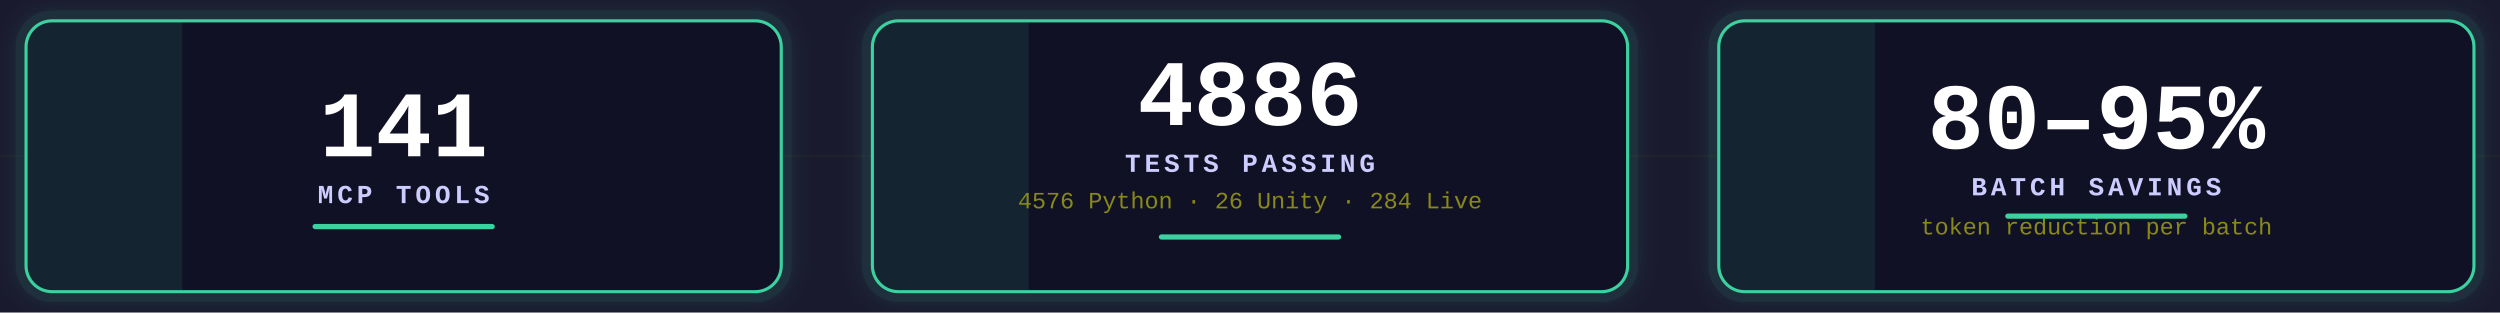
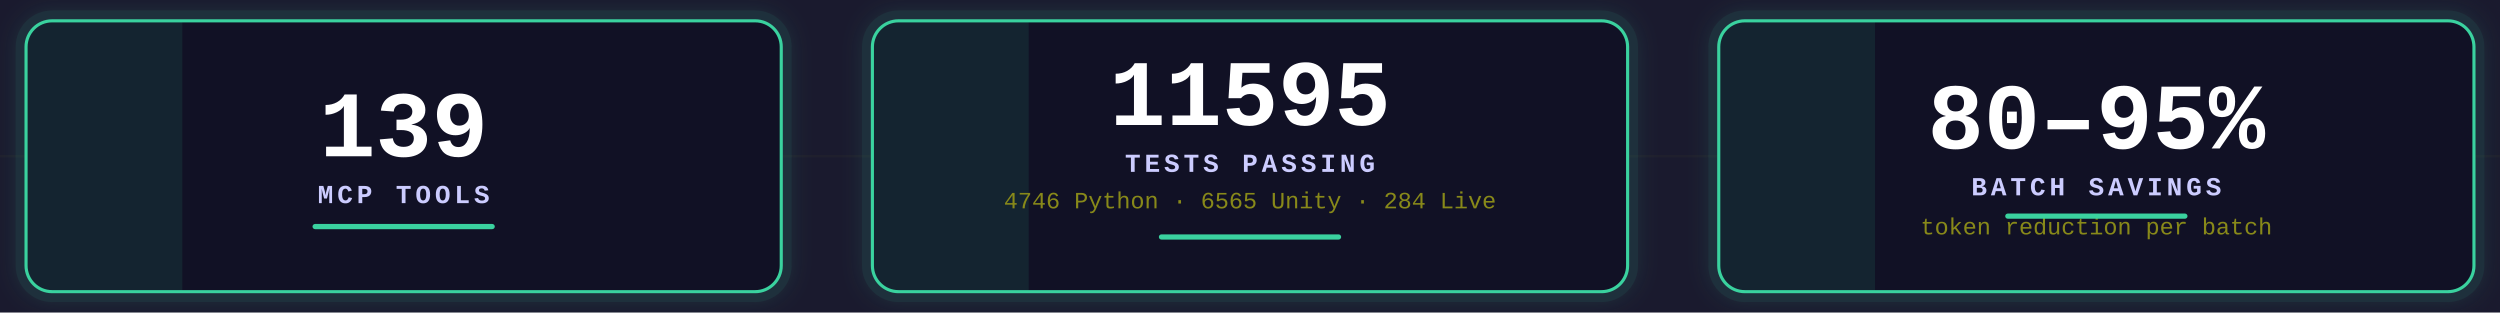
- <svg xmlns="http://www.w3.org/2000/svg" viewBox="0 0 960 120" width="960" height="120" role="img" aria-label="Unity MCP stats: 141 MCP tools, 4886 Tests (4576 Python + 26 Unity + 284 Live), 80-95% Batch Savings">
+ <svg xmlns="http://www.w3.org/2000/svg" viewBox="0 0 960 120" width="960" height="120" role="img" aria-label="Unity MCP stats: 139 MCP tools, 11595 Tests (4746 Python + 6565 Unity + 284 Live), 80-95% Batch Savings">
  <defs>
    <filter id="sg" x="-25%" y="-30%" width="150%" height="160%">
      <feGaussianBlur stdDeviation="4" result="b" />
      <feMerge>
        <feMergeNode in="b" />
        <feMergeNode in="SourceGraphic" />
      </feMerge>
    </filter>
    <clipPath id="c1">
      <rect x="10" y="8" width="290" height="104" rx="10" />
    </clipPath>
    <clipPath id="c2">
      <rect x="335" y="8" width="290" height="104" rx="10" />
    </clipPath>
    <clipPath id="c3">
      <rect x="660" y="8" width="290" height="104" rx="10" />
    </clipPath>
  </defs>
  <rect width="960" height="120" fill="#1a1a2e" />
  <line x1="0" y1="60" x2="960" y2="60" stroke="#888919" stroke-opacity="0.05" stroke-width="1" />
  <rect x="10" y="8" width="290" height="104" rx="10" fill="none" stroke="#3ad29f" stroke-width="8" opacity="0.12" filter="url(#sg)">
    <animate attributeName="opacity" values="0.25;0.7;0.25" dur="3s" repeatCount="indefinite" begin="0s" />
  </rect>
  <rect x="10" y="8" width="290" height="104" rx="10" fill="#111125" />
  <rect x="10" y="8" width="290" height="104" rx="10" fill="none" stroke="#3ad29f" stroke-width="1.2" />
  <g clip-path="url(#c1)">
    <rect x="10" y="8" width="60" height="104" fill="#3ad29f" fill-opacity="0.10">
      <animateTransform attributeName="transform" type="translate" values="-100,0;400,0" dur="3s" repeatCount="indefinite" begin="0s" />
    </rect>
  </g>
-   <text x="155" y="60" text-anchor="middle" font-family="ui-monospace,SFMono-Regular,'SF Mono',Menlo,Consolas,'Liberation Mono',monospace" font-size="36" font-weight="700" fill="#ffffff">141</text>
+   <text x="155" y="60" text-anchor="middle" font-family="ui-monospace,SFMono-Regular,'SF Mono',Menlo,Consolas,'Liberation Mono',monospace" font-size="36" font-weight="700" fill="#ffffff">139</text>
  <text x="155" y="78" text-anchor="middle" font-family="ui-monospace,SFMono-Regular,'SF Mono',Menlo,Consolas,'Liberation Mono',monospace" font-size="10" font-weight="700" fill="#ccccff" letter-spacing="1.5">MCP TOOLS</text>
  <rect x="120" y="86" width="70" height="2" rx="1" fill="#3ad29f">
    <animate attributeName="opacity" values="0.6;1;0.6" dur="2s" repeatCount="indefinite" begin="0s" />
  </rect>
  <rect x="335" y="8" width="290" height="104" rx="10" fill="none" stroke="#3ad29f" stroke-width="8" opacity="0.12" filter="url(#sg)">
    <animate attributeName="opacity" values="0.25;0.7;0.25" dur="3s" repeatCount="indefinite" begin="0.6s" />
  </rect>
  <rect x="335" y="8" width="290" height="104" rx="10" fill="#111125" />
  <rect x="335" y="8" width="290" height="104" rx="10" fill="none" stroke="#3ad29f" stroke-width="1.2" />
  <g clip-path="url(#c2)">
    <rect x="335" y="8" width="60" height="104" fill="#3ad29f" fill-opacity="0.10">
      <animateTransform attributeName="transform" type="translate" values="-100,0;400,0" dur="3s" repeatCount="indefinite" begin="0.5s" />
    </rect>
  </g>
-   <text x="480" y="48" text-anchor="middle" font-family="ui-monospace,SFMono-Regular,'SF Mono',Menlo,Consolas,'Liberation Mono',monospace" font-size="36" font-weight="700" fill="#ffffff">4886</text>
+   <text x="480" y="48" text-anchor="middle" font-family="ui-monospace,SFMono-Regular,'SF Mono',Menlo,Consolas,'Liberation Mono',monospace" font-size="36" font-weight="700" fill="#ffffff">11595</text>
  <text x="480" y="66" text-anchor="middle" font-family="ui-monospace,SFMono-Regular,'SF Mono',Menlo,Consolas,'Liberation Mono',monospace" font-size="10" font-weight="700" fill="#ccccff" letter-spacing="1.5">TESTS PASSING</text>
-   <text x="480" y="80" text-anchor="middle" font-family="ui-monospace,SFMono-Regular,'SF Mono',Menlo,Consolas,'Liberation Mono',monospace" font-size="9" fill="#888919">4576 Python · 26 Unity · 284 Live</text>
+   <text x="480" y="80" text-anchor="middle" font-family="ui-monospace,SFMono-Regular,'SF Mono',Menlo,Consolas,'Liberation Mono',monospace" font-size="9" fill="#888919">4746 Python · 6565 Unity · 284 Live</text>
  <rect x="445" y="90" width="70" height="2" rx="1" fill="#3ad29f">
    <animate attributeName="opacity" values="0.6;1;0.6" dur="2s" repeatCount="indefinite" begin="0.4s" />
  </rect>
  <rect x="660" y="8" width="290" height="104" rx="10" fill="none" stroke="#3ad29f" stroke-width="8" opacity="0.12" filter="url(#sg)">
    <animate attributeName="opacity" values="0.25;0.7;0.25" dur="3s" repeatCount="indefinite" begin="1.2s" />
  </rect>
  <rect x="660" y="8" width="290" height="104" rx="10" fill="#111125" />
  <rect x="660" y="8" width="290" height="104" rx="10" fill="none" stroke="#3ad29f" stroke-width="1.2" />
  <g clip-path="url(#c3)">
    <rect x="660" y="8" width="60" height="104" fill="#3ad29f" fill-opacity="0.10">
      <animateTransform attributeName="transform" type="translate" values="-100,0;400,0" dur="3s" repeatCount="indefinite" begin="1.0s" />
    </rect>
  </g>
  <text x="805" y="57" text-anchor="middle" font-family="ui-monospace,SFMono-Regular,'SF Mono',Menlo,Consolas,'Liberation Mono',monospace" font-size="36" font-weight="700" fill="#ffffff">80–95%</text>
  <text x="805" y="75" text-anchor="middle" font-family="ui-monospace,SFMono-Regular,'SF Mono',Menlo,Consolas,'Liberation Mono',monospace" font-size="10" font-weight="700" fill="#ccccff" letter-spacing="1.5">BATCH SAVINGS</text>
  <text x="805" y="90" text-anchor="middle" font-family="ui-monospace,SFMono-Regular,'SF Mono',Menlo,Consolas,'Liberation Mono',monospace" font-size="9" fill="#888919">token reduction per batch</text>
  <rect x="770" y="82" width="70" height="2" rx="1" fill="#3ad29f">
    <animate attributeName="opacity" values="0.6;1;0.6" dur="2s" repeatCount="indefinite" begin="0.8s" />
  </rect>
</svg>
